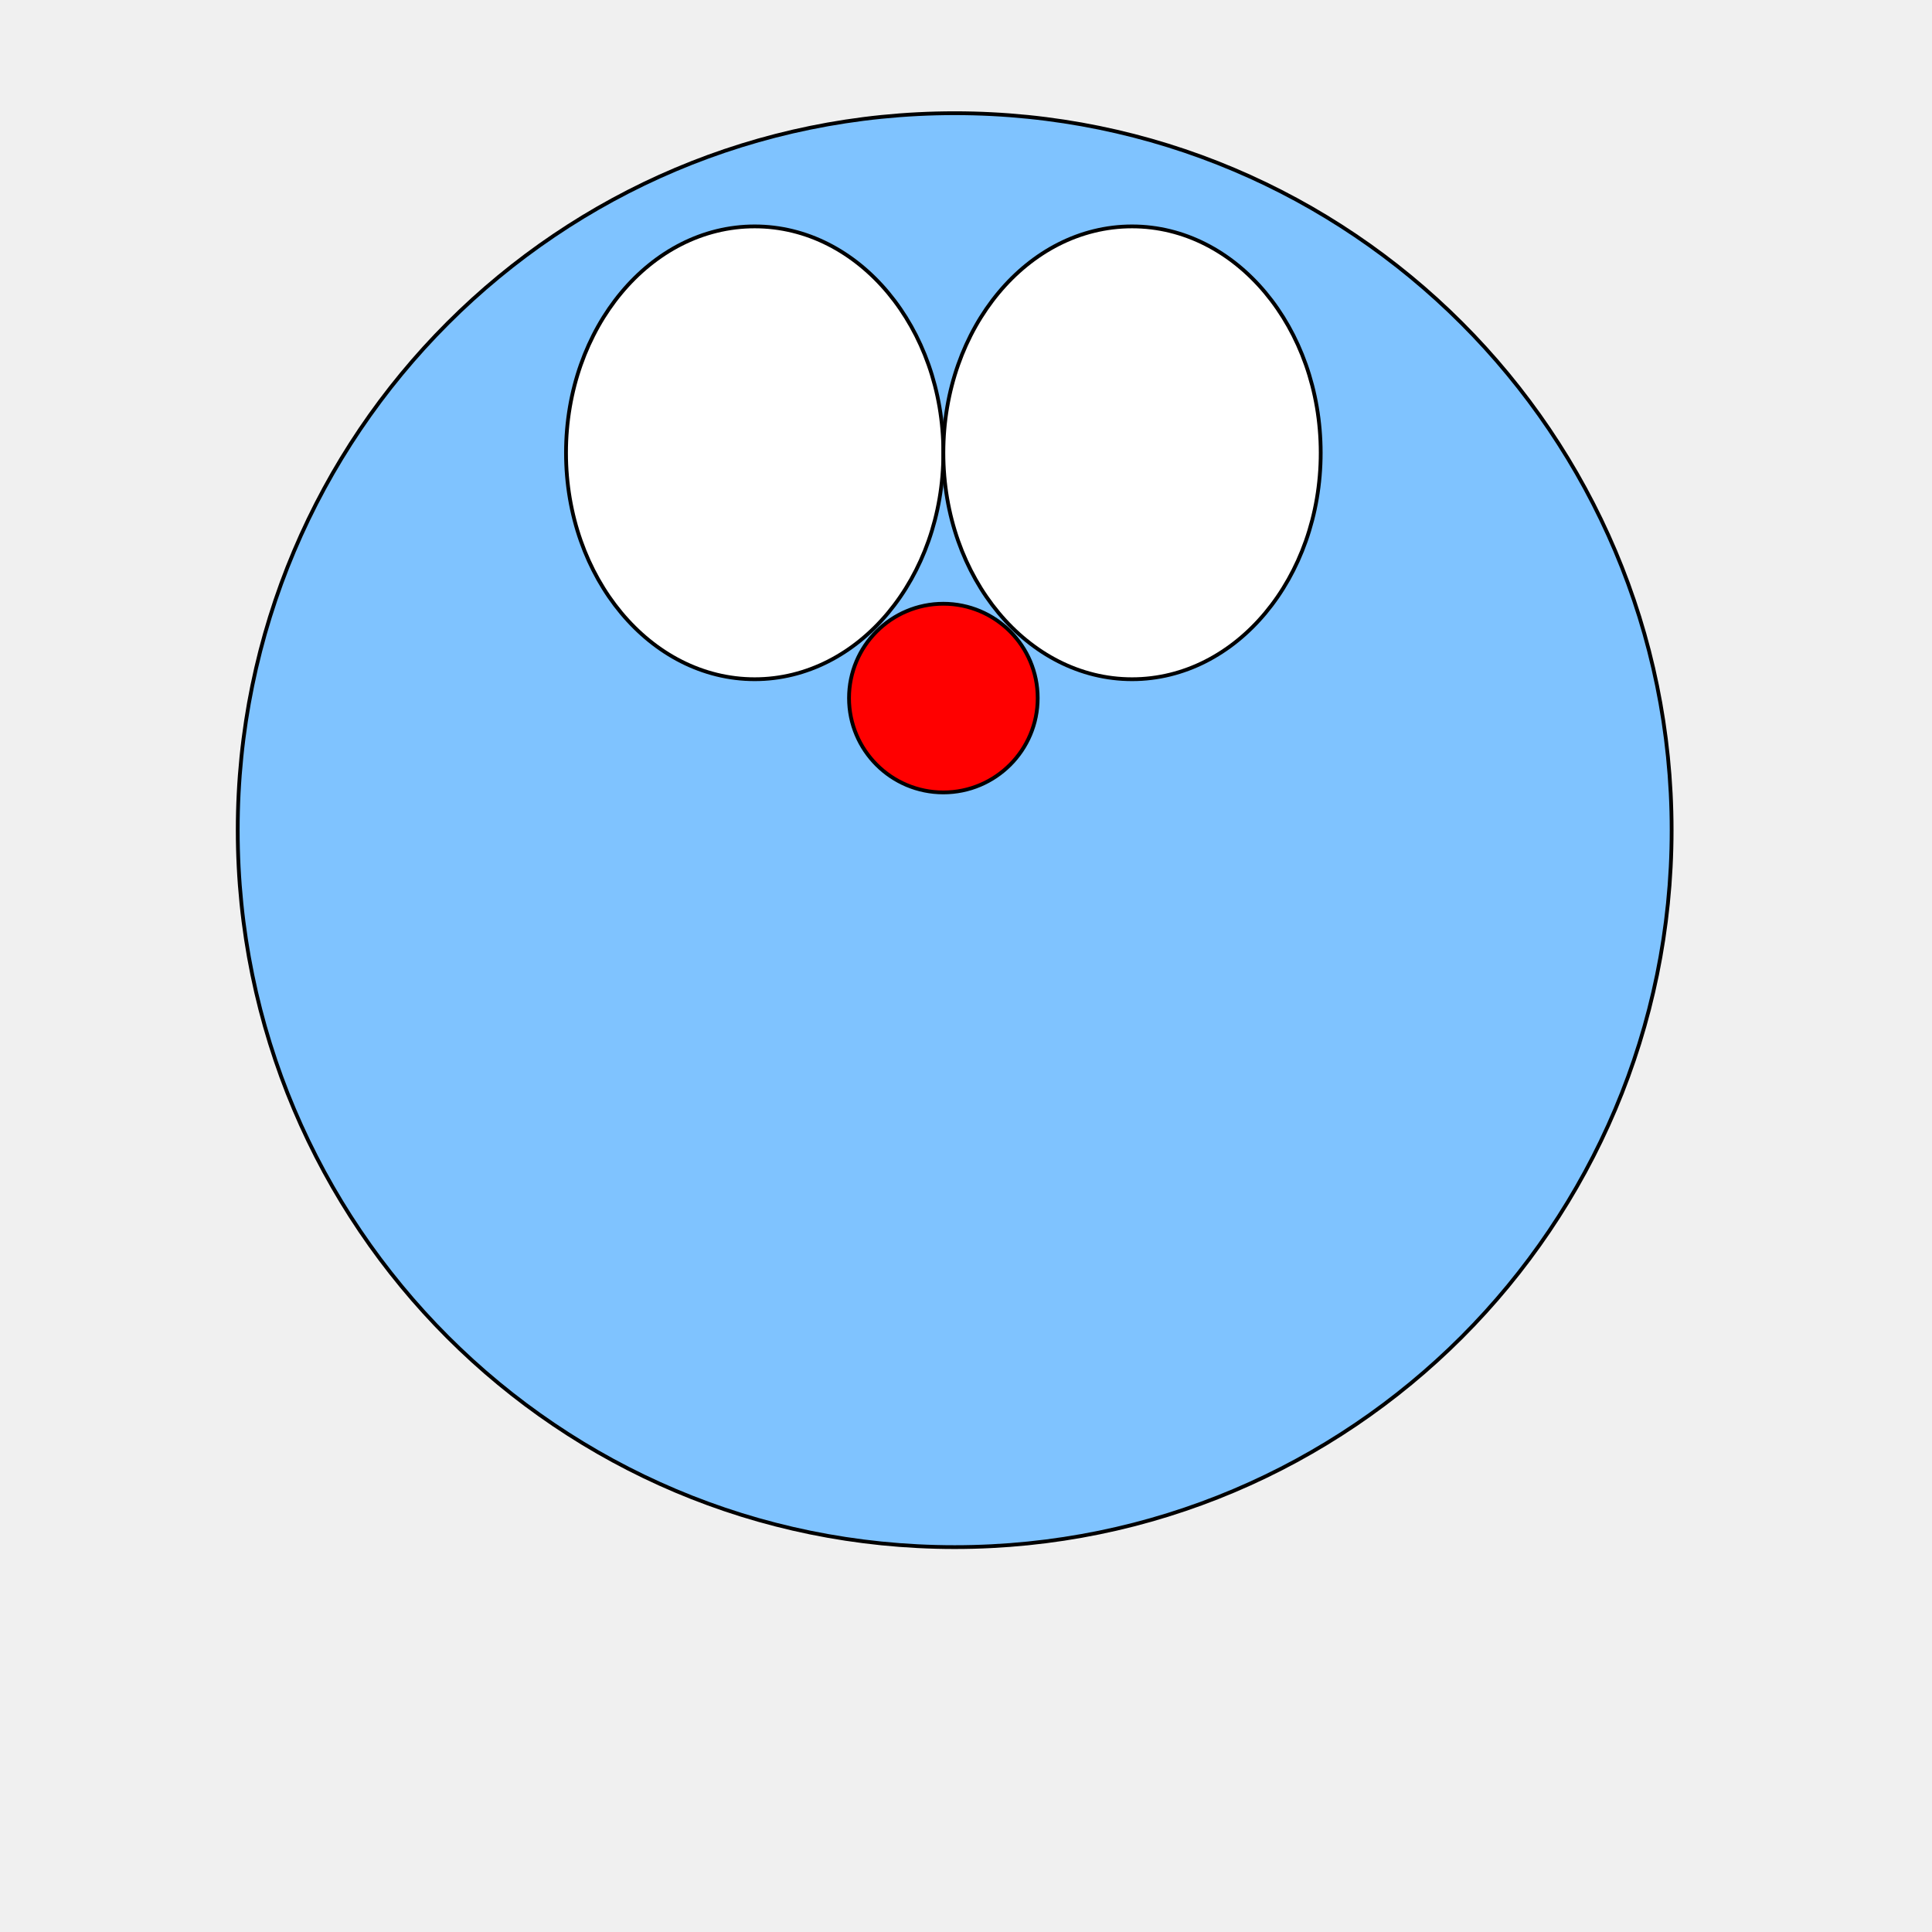
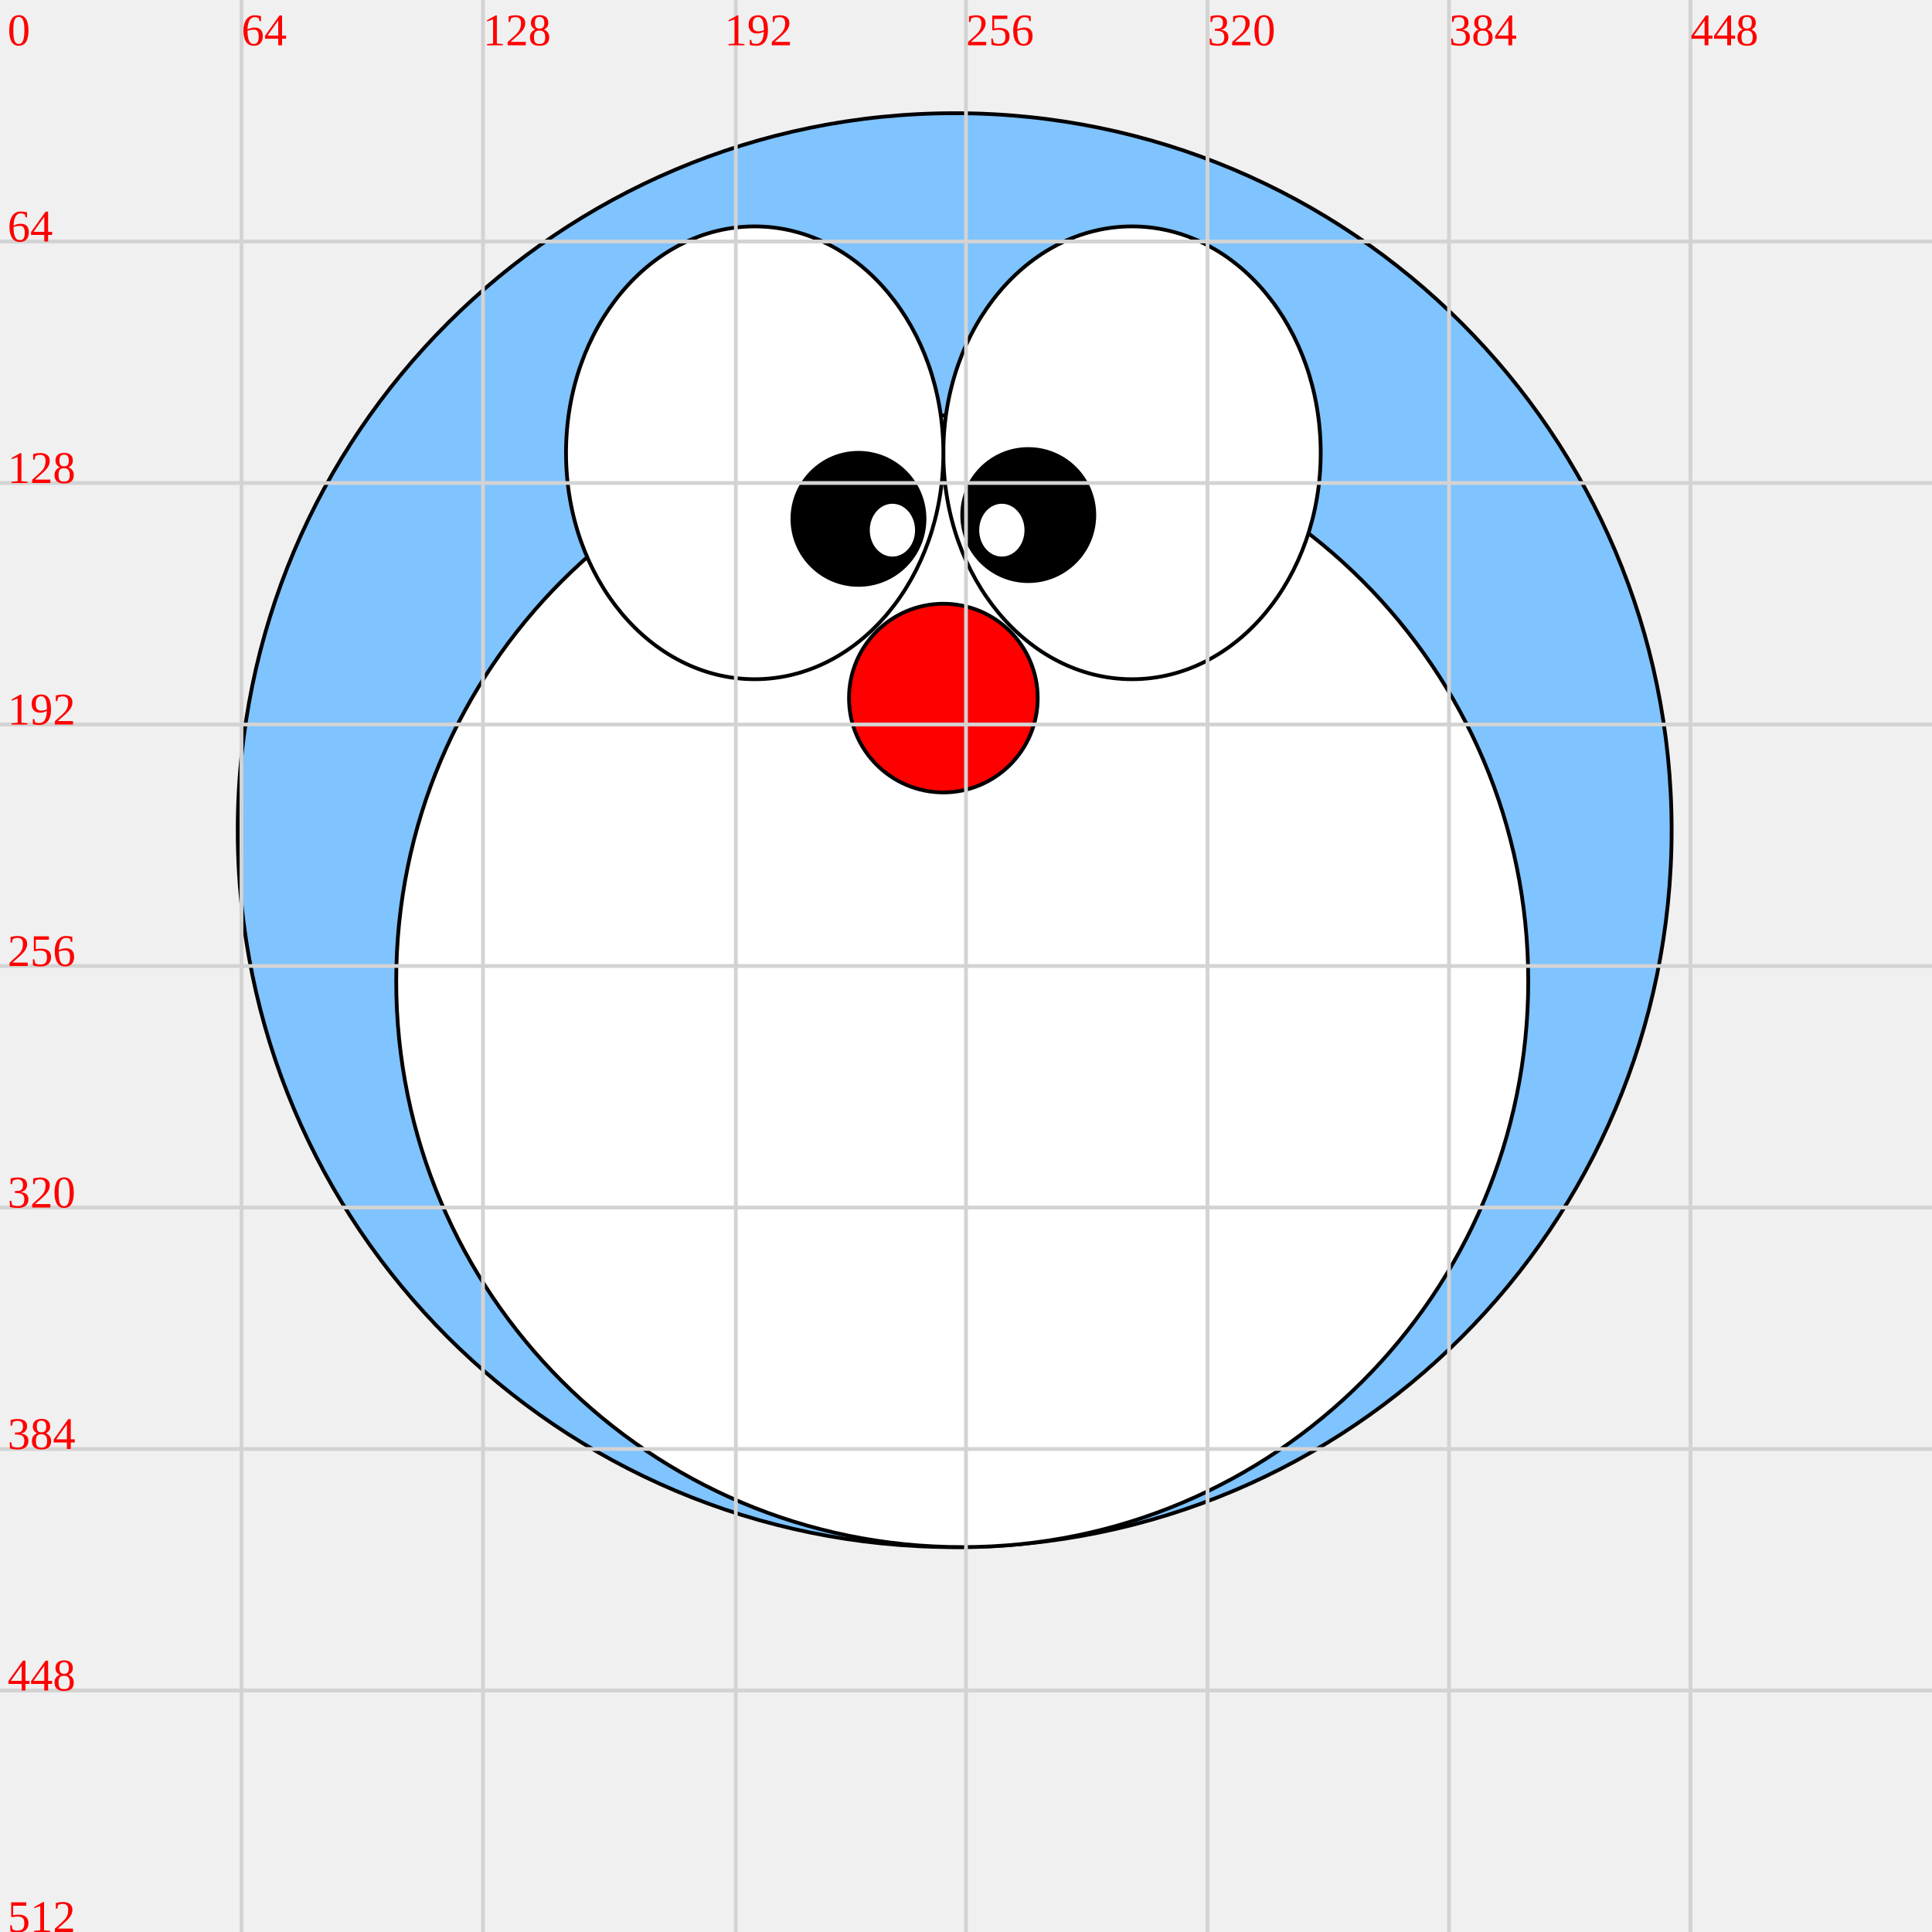
<svg xmlns="http://www.w3.org/2000/svg" version="1.1" baseProfile="full" width="512" height="512" viewBox="0,0,512,512">
  <rect x="63" y="30" width="380" height="380" rx="512" ry="512" stroke="black" fill="#7FC3FF" />
+   <rect x="105" y="110" width="300" height="300" rx="512" ry="512" stroke="black" fill="white" />
+   <rect x="250" y="60" width="100" height="120" rx="512" ry="512" stroke="black" fill="white" />
  <rect x="150" y="60" width="100" height="120" rx="512" ry="512" stroke="black" fill="white" />
-   <rect x="250" y="60" width="100" height="120" rx="512" ry="512" stroke="black" fill="white" />
  <rect x="225" y="160" width="50" height="50" rx="512" ry="512" stroke="black" fill="red" />
+   <rect x="210" y="120" width="35" height="35" rx="512" ry="512" stroke="black" fill="black" />
+   <rect x="230" y="133" width="13" height="15" rx="512" ry="512" stroke="black" fill="white" />
+   <rect x="255" y="119" width="35" height="35" rx="512" ry="512" stroke="black" fill="black" />
+   <rect x="259" y="133" width="13" height="15" rx="512" ry="512" stroke="black" fill="white" />
+   <text x="2" y="12" font-size="12" text-anchor="start" fill="red">0</text>
+   <path d="M256  64 H0 H512" stroke="lightgray" fill="white" />
+   <text x="2" y="64" font-size="12" text-anchor="start" fill="red">64</text>
+   <path d="M256 128 H0 H512" stroke="lightgray" fill="white" />
+   <text x="2" y="128" font-size="12" text-anchor="start" fill="red">128</text>
+   <path d="M256 192 H0 H512" stroke="lightgray" fill="white" />
+   <text x="2" y="192" font-size="12" text-anchor="start" fill="red">192</text>
+   <path d="M256 256 H0 H512" stroke="lightgray" fill="white" />
+   <text x="2" y="256" font-size="12" text-anchor="start" fill="red">256</text>
+   <path d="M256 320 H0 H512" stroke="lightgray" fill="white" />
+   <text x="2" y="320" font-size="12" text-anchor="start" fill="red">320</text>
+   <path d="M256 384 H0 H512" stroke="lightgray" fill="white" />
+   <text x="2" y="384" font-size="12" text-anchor="start" fill="red">384</text>
+   <path d="M256 448 H0 H512" stroke="lightgray" fill="white" />
+   <text x="2" y="448" font-size="12" text-anchor="start" fill="red">448</text>
+   <text x="2" y="512" font-size="12" text-anchor="start" fill="red">512</text>
+   <path d="M64  0 V512" stroke="lightgray" fill="white" />
+   <text x="64" y="12" font-size="12" text-anchor="start" fill="red">64</text>
+   <path d="M128  0 V512" stroke="lightgray" fill="white" />
+   <text x="128" y="12" font-size="12" text-anchor="start" fill="red">128</text>
+   <path d="M195  0 V512" stroke="lightgray" fill="white" />
+   <text x="192" y="12" font-size="12" text-anchor="start" fill="red">192</text>
+   <path d="M256  0 V512" stroke="lightgray" fill="white" />
+   <text x="256" y="12" font-size="12" text-anchor="start" fill="red">256</text>
+   <path d="M320  0 V512" stroke="lightgray" fill="white" />
+   <text x="320" y="12" font-size="12" text-anchor="start" fill="red">320</text>
+   <path d="M384  0 V512" stroke="lightgray" fill="white" />
+   <text x="384" y="12" font-size="12" text-anchor="start" fill="red">384</text>
+   <path d="M448  0 V512" stroke="lightgray" fill="white" />
+   <text x="448" y="12" font-size="12" text-anchor="start" fill="red">448</text>
+   <text x="512" y="12" font-size="12" text-anchor="start" fill="red">512</text>
</svg>
